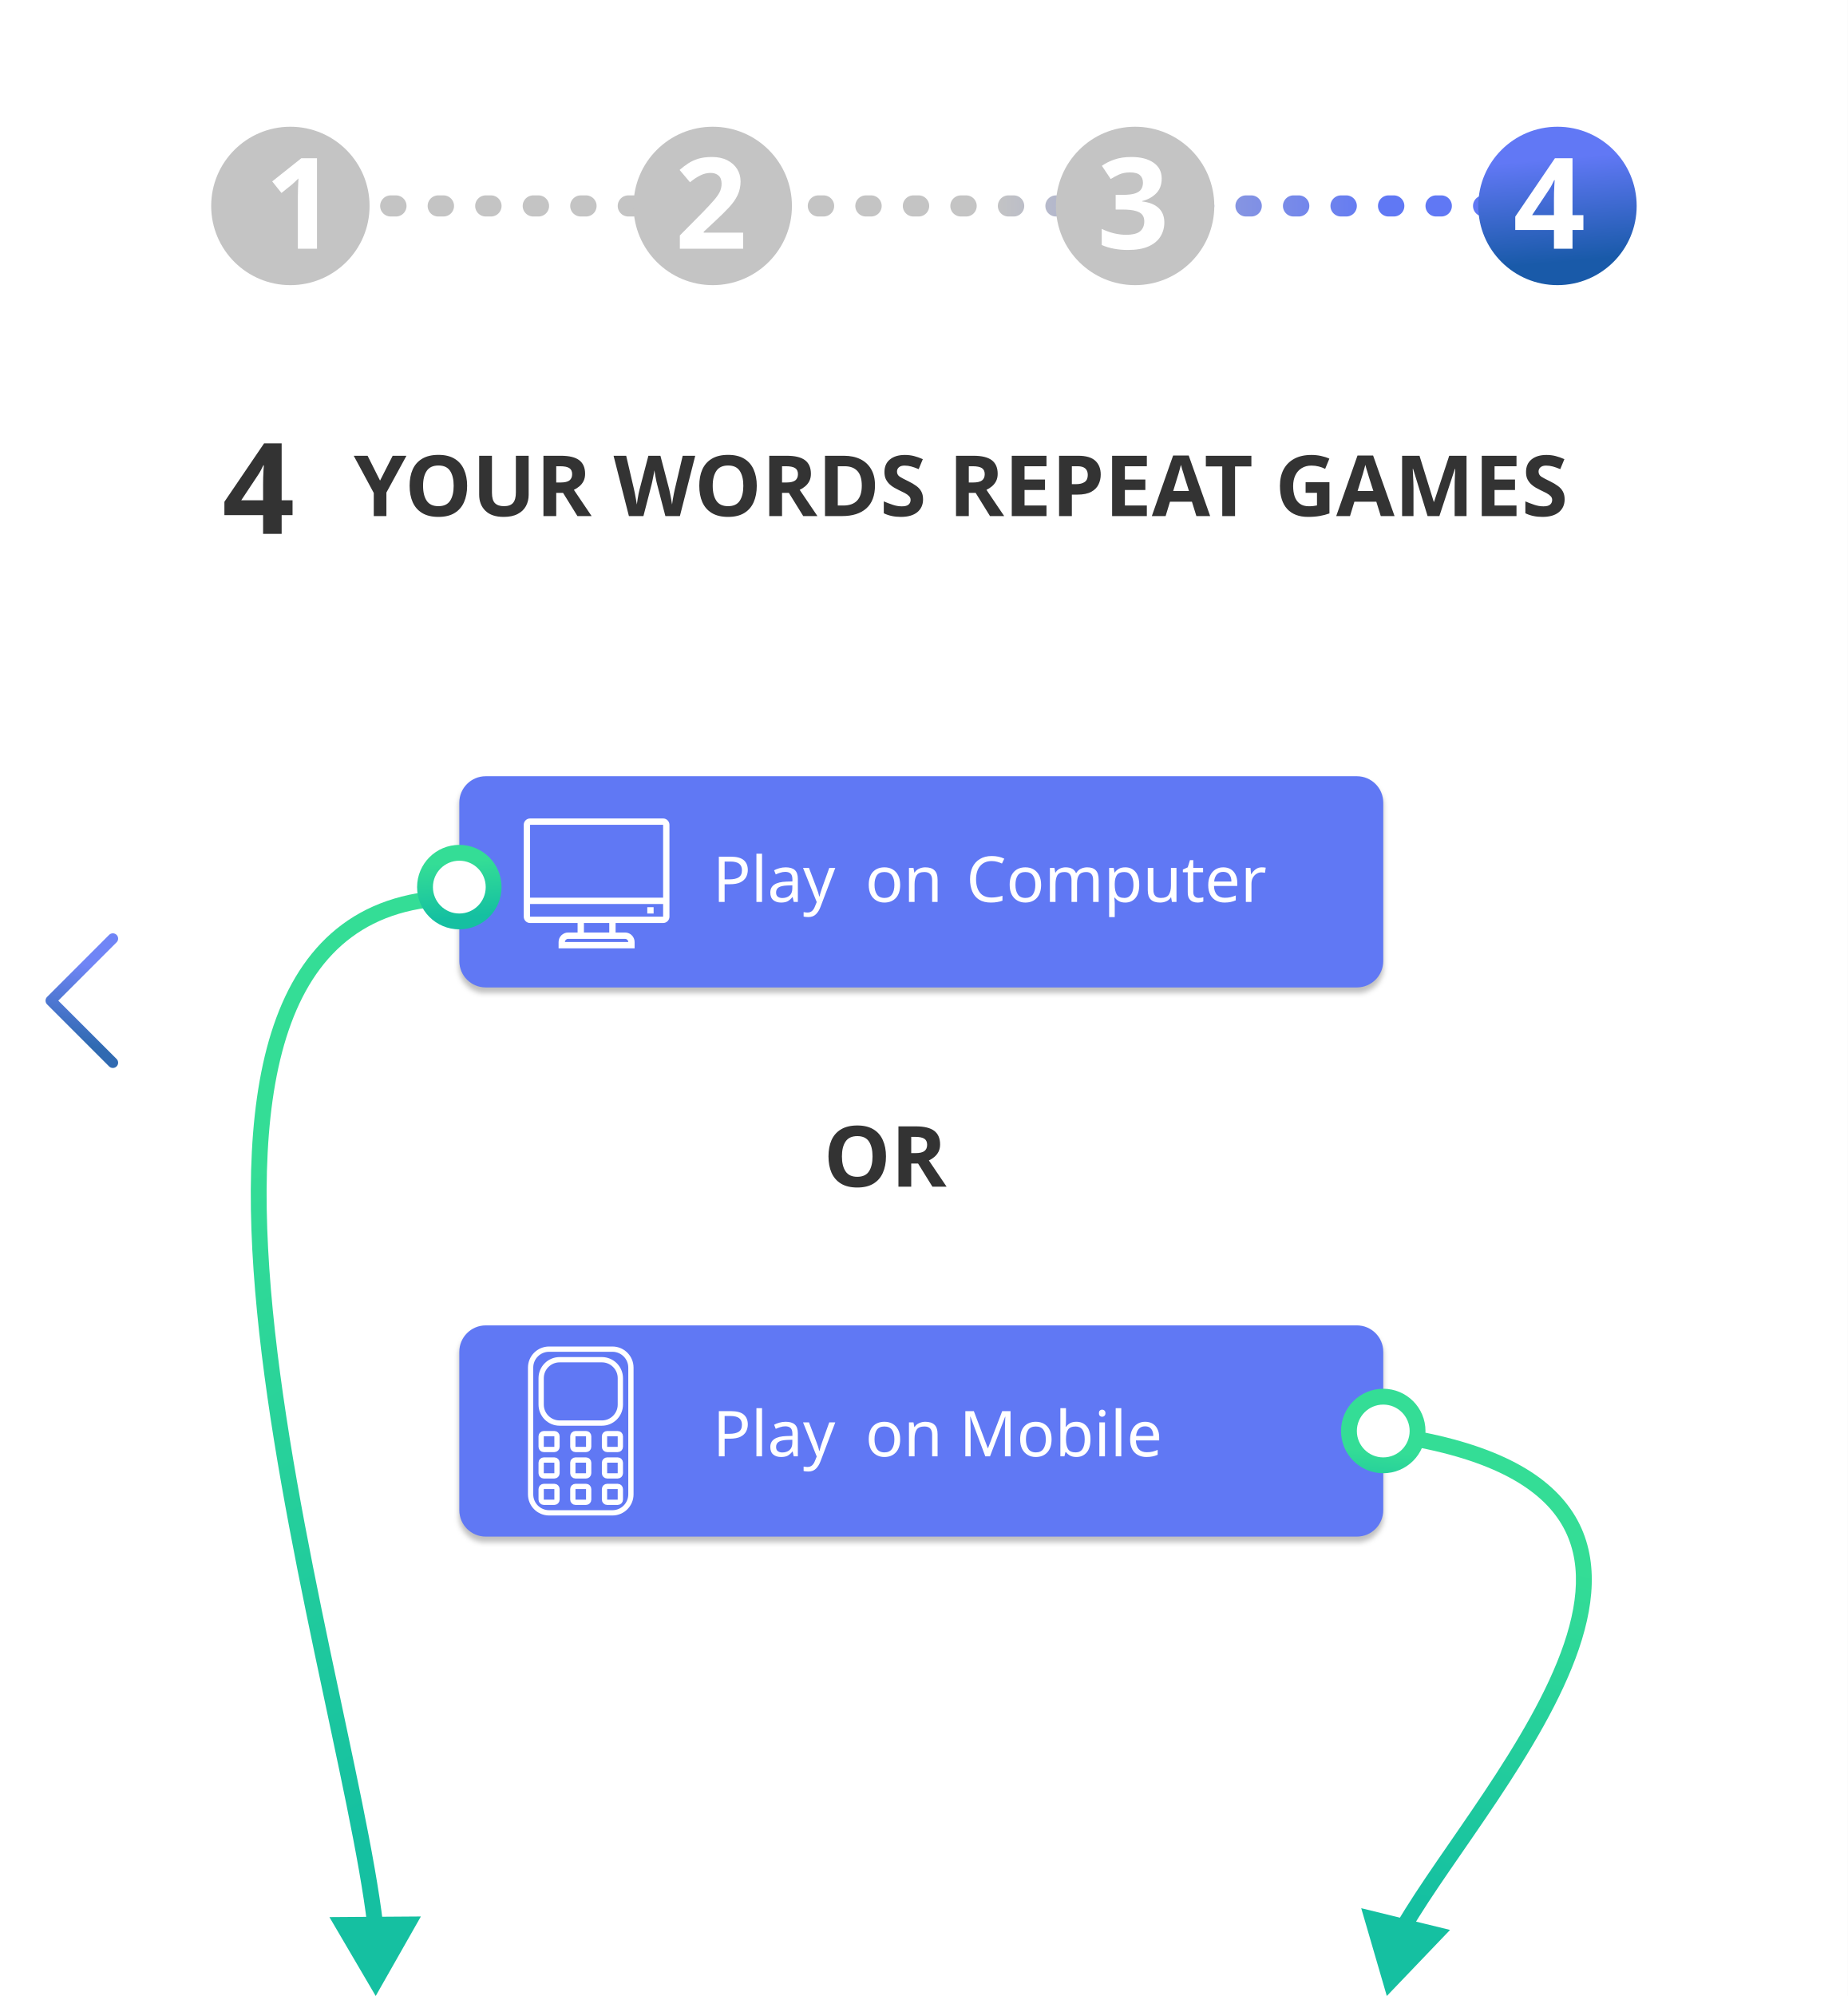
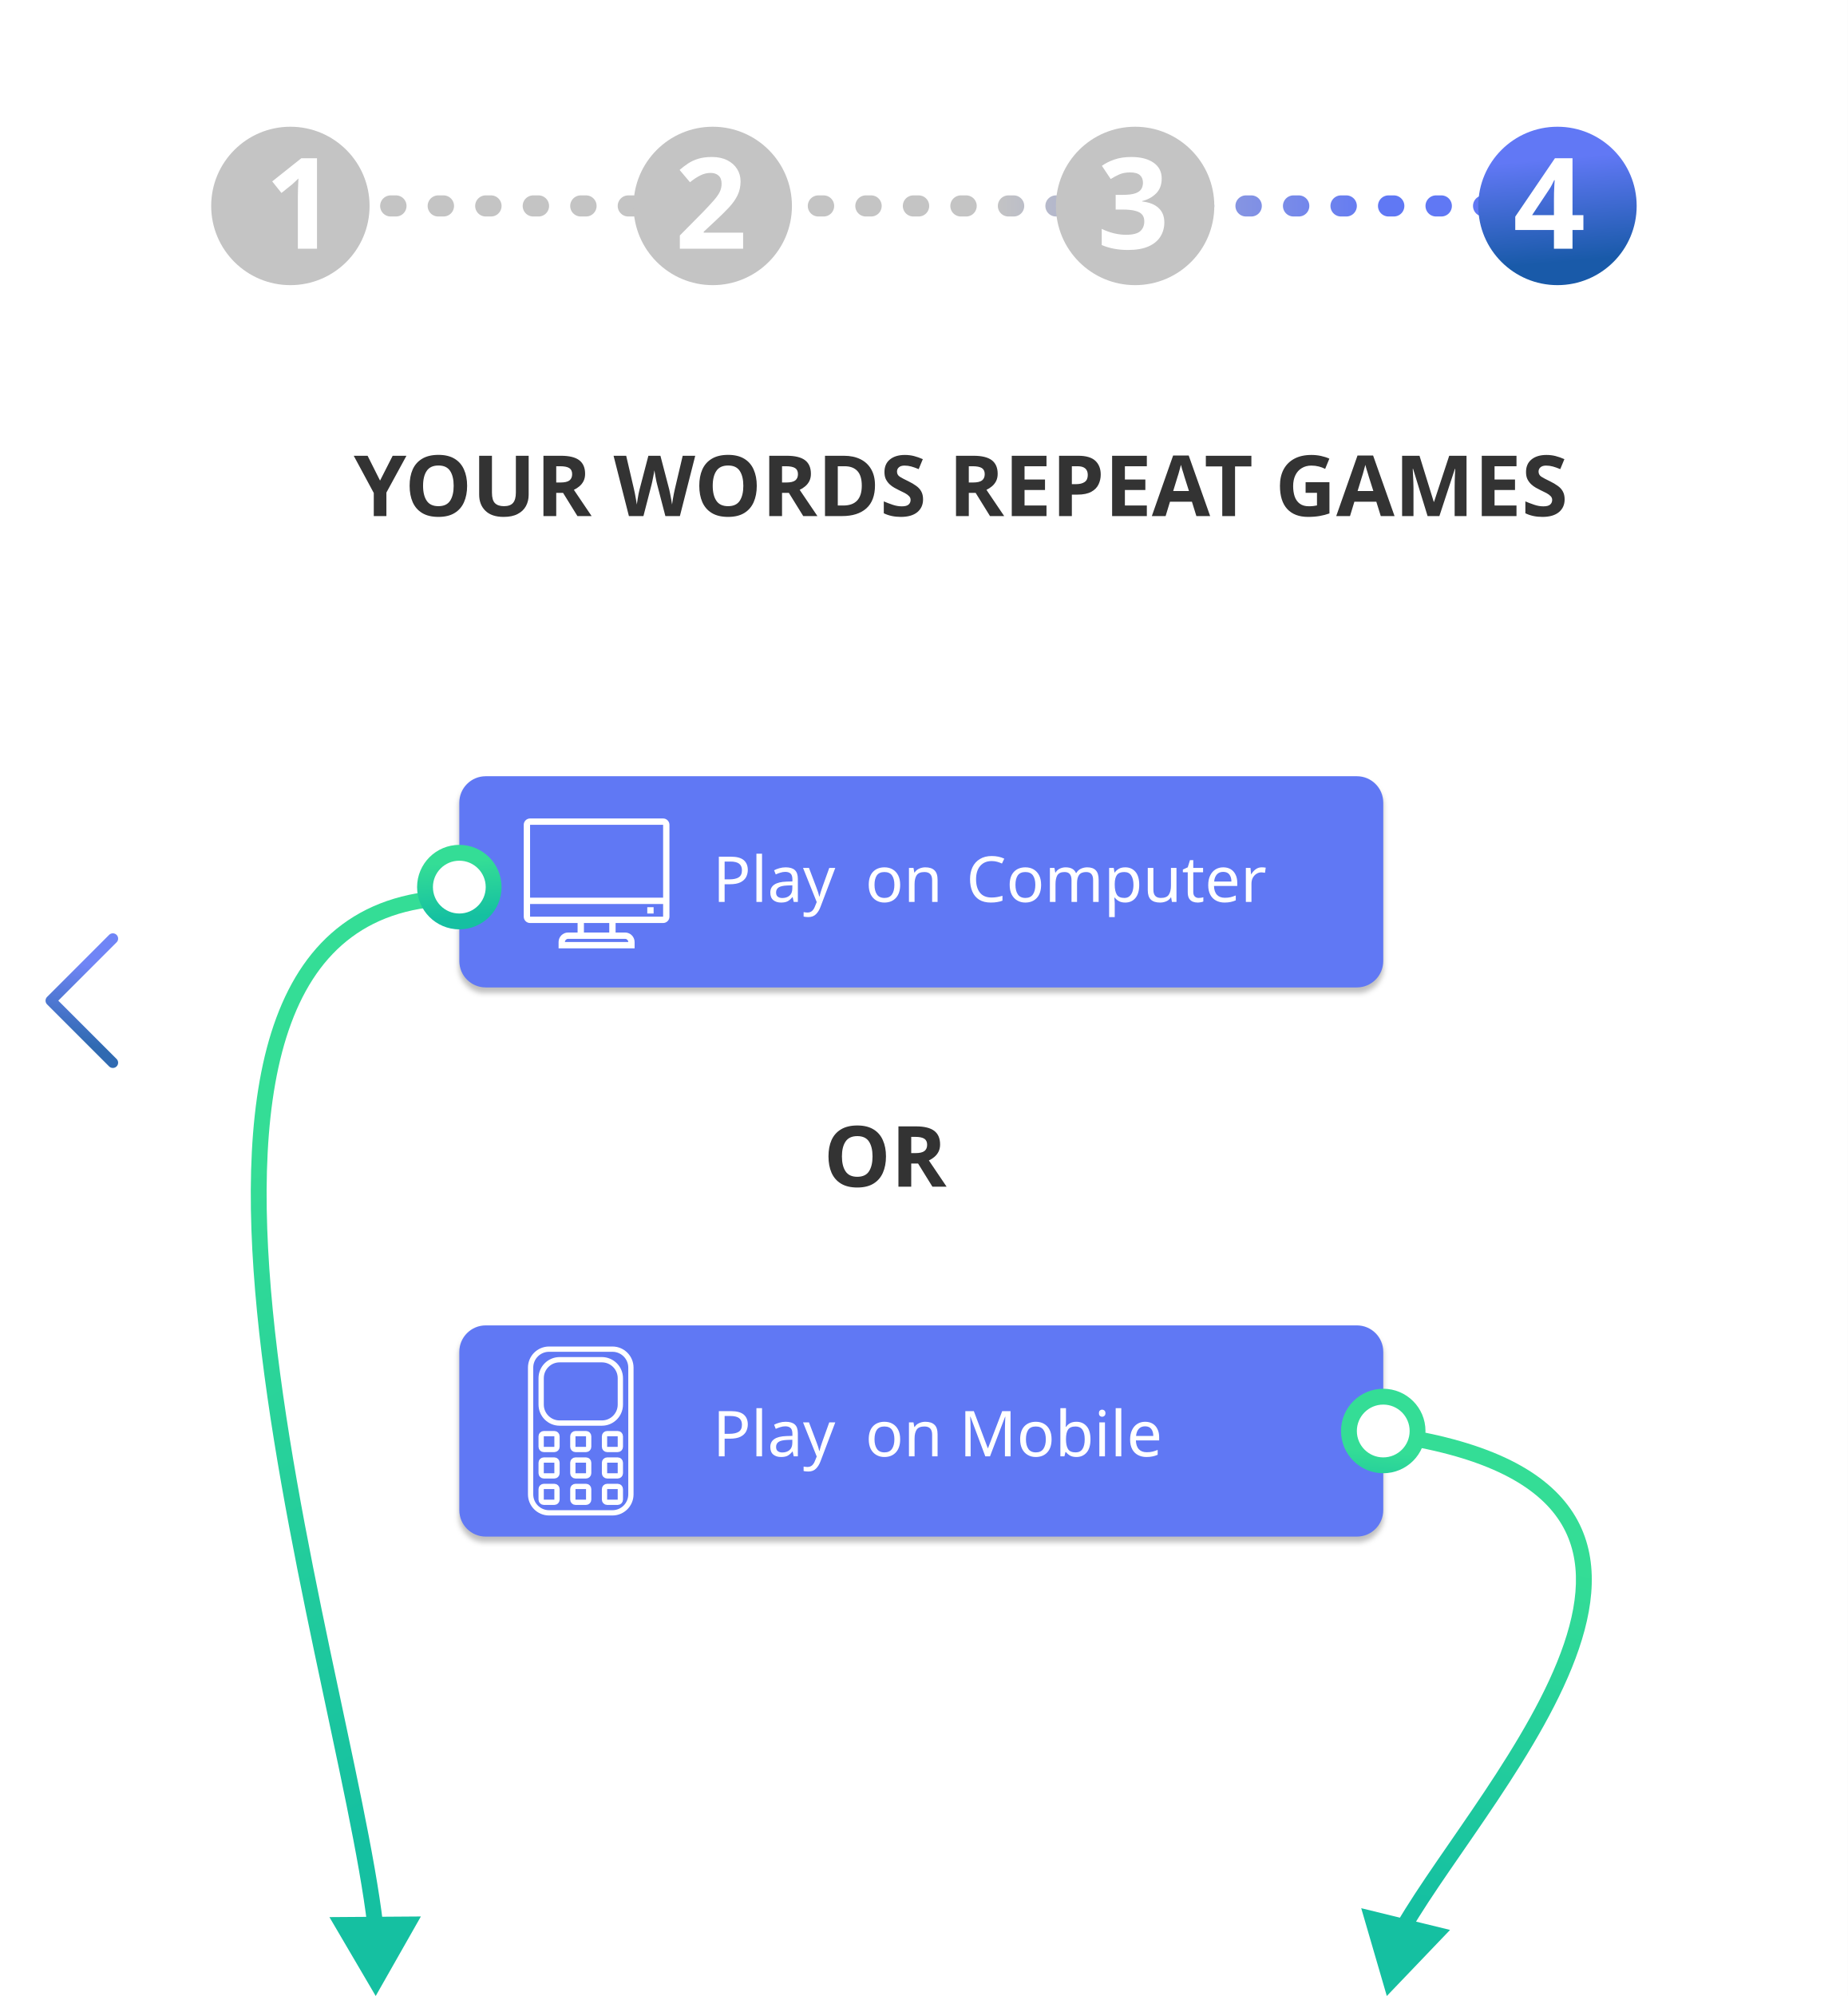
<svg xmlns="http://www.w3.org/2000/svg" width="350" height="378" viewBox="0 0 350 378" fill="none">
  <g clip-path="url(#clip0)">
    <rect width="350" height="378" fill="white" />
    <text fill="#333333" xml:space="preserve" style="white-space: pre" font-family="Montserrat" font-size="16" font-weight="bold" letter-spacing="0em">
      <tspan x="67" y="97.736">YOUR WORDS REPEAT GAMES</tspan>
    </text>
    <text fill="#333333" xml:space="preserve" style="white-space: pre" font-family="Montserrat" font-size="24" font-weight="800" letter-spacing="0em">
-       <tspan x="42.098" y="101.104">4</tspan>
+       <tspan visibility="hidden" x="42.098" y="101.104">4</tspan>
    </text>
    <path d="M47 39H295" stroke="url(#paint0_linear)" stroke-width="4" stroke-linecap="round" stroke-dasharray="1 8" />
    <circle id="stepA" cursor="pointer" cx="55" cy="39" r="15" fill="#C4C4C4" />
    <circle id="stepB" cursor="pointer" cx="135" cy="39" r="15" fill="#C4C4C4" />
    <circle id="stepC" cursor="pointer" cx="215" cy="39" r="15" fill="#C4C4C4" />
    <text id="stepAText" cursor="pointer" fill="white" user-select="none" xml:space="preserve" style="white-space: pre" font-family="Montserrat" font-size="24" font-weight="800" letter-spacing="0em">
      <tspan x="50.137" y="47.104">1</tspan>
    </text>
    <text id="stepBText" cursor="pointer" fill="white" user-select="none" xml:space="preserve" style="white-space: pre" font-family="Montserrat" font-size="24" font-weight="800" letter-spacing="0em">
      <tspan x="127.816" y="47.104">2</tspan>
    </text>
    <text id="stepCText" cursor="pointer" fill="white" user-select="none" xml:space="preserve" style="white-space: pre" font-family="Montserrat" font-size="24" font-weight="800" letter-spacing="0em">
      <tspan x="207.77" y="47.104">3</tspan>
    </text>
    <circle id="stepD" cursor="pointer" cx="295" cy="39" r="15" fill="url(#paint1_linear)" />
    <text id="stepDText" cursor="pointer" fill="white" user-select="none" xml:space="preserve" style="white-space: pre" font-family="Montserrat" font-size="24" font-weight="800" letter-spacing="0em">
      <tspan x="286.598" y="47.104">4</tspan>
    </text>
    <g filter="url(#filter0_d)">
      <rect x="87" y="251" width="175" height="40" rx="5" fill="#6078F4" />
    </g>
    <g filter="url(#filter1_d)">
      <rect x="87" y="147" width="175" height="40" rx="5" fill="#6078F4" />
    </g>
    <path d="M100.4 155C99.739 155 99.2 155.539 99.2 156.2V173.6C99.2 174.261 99.739 174.8 100.4 174.8H109.4V176.6H107.6C106.609 176.6 105.8 177.409 105.8 178.4V179.6H120.2V178.4C120.2 177.409 119.391 176.6 118.4 176.6H116.6V174.8H125.6C126.261 174.8 126.8 174.261 126.8 173.6V156.2C126.8 155.539 126.261 155 125.6 155H100.4ZM100.4 156.2H125.6V173.6H100.4V171.2H125.6V170H100.4V156.2ZM122.6 171.8V173H123.8V171.8H122.6ZM110.6 174.8H115.4V176.6H110.6V174.8ZM107.6 177.8H118.4C118.73 177.8 119 178.07 119 178.4H107C107 178.07 107.27 177.8 107.6 177.8V177.8Z" fill="white" />
    <text fill="#333333" xml:space="preserve" style="white-space: pre" font-family="Montserrat" font-size="16" font-weight="bold" letter-spacing="0em">
      <tspan x="156" y="224.736">OR</tspan>
    </text>
    <path d="M71.161 378L79.717 362.94L62.397 363.06L71.161 378ZM72.557 364.33C71.045 351.598 66.832 333.015 62.515 312.468C58.185 291.865 53.729 269.203 51.671 248.14C49.609 227.032 49.98 207.748 55.145 193.8C57.716 186.855 61.449 181.306 66.595 177.488C71.732 173.677 78.397 171.5 87 171.5V168.5C77.868 168.5 70.546 170.821 64.808 175.078C59.079 179.329 55.048 185.419 52.331 192.758C46.919 207.377 46.614 227.235 48.685 248.432C50.761 269.673 55.248 292.477 59.579 313.085C63.921 333.75 68.087 352.126 69.578 364.684L72.557 364.33Z" fill="url(#paint2_linear)" />
    <circle cx="87" cy="168" r="6.5" fill="white" stroke="url(#paint3_linear)" stroke-width="3" />
    <path d="M262.676 378L257.828 361.372L274.652 365.487L262.676 378ZM264.587 364.132C268.588 357.25 275.028 348.507 281.113 339.373C287.258 330.15 293.113 320.434 296.217 311.314C299.325 302.187 299.571 293.986 295.006 287.475C290.402 280.907 280.599 275.605 262.47 273.087L262.883 270.116C281.284 272.672 292.134 278.151 297.463 285.753C302.833 293.413 302.294 302.774 299.057 312.281C295.818 321.798 289.769 331.791 283.61 341.036C277.391 350.37 271.126 358.853 267.181 365.639L264.587 364.132Z" fill="url(#paint4_linear)" />
    <circle r="6.5" transform="matrix(-1 0 0 1 262 271)" fill="white" stroke="url(#paint5_linear)" stroke-width="3" />
    <text fill="white" xml:space="preserve" style="white-space: pre" font-family="Montserrat" font-size="12" font-weight="500" letter-spacing="0em">
      <tspan x="179.777" y="170.802"> </tspan>
    </text>
    <text fill="white" xml:space="preserve" style="white-space: pre" font-family="Montserrat" font-size="12" font-weight="500" letter-spacing="0em">
      <tspan x="160.77" y="170.802"> on</tspan>
    </text>
    <text fill="white" xml:space="preserve" style="white-space: pre" font-family="Montserrat" font-size="12" font-weight="500" letter-spacing="0em">
      <tspan x="183" y="170.802">Computer</tspan>
    </text>
    <text fill="white" xml:space="preserve" style="white-space: pre" font-family="Montserrat" font-size="12" font-weight="500" letter-spacing="0em">
      <tspan x="135" y="170.802">Play</tspan>
    </text>
    <text fill="white" xml:space="preserve" style="white-space: pre" font-family="Montserrat" font-size="12" font-weight="500" letter-spacing="0em">
      <tspan x="160.77" y="275.802"> on Mobile</tspan>
    </text>
    <text fill="white" xml:space="preserve" style="white-space: pre" font-family="Montserrat" font-size="12" font-weight="500" letter-spacing="0em">
      <tspan x="135" y="275.802">Play</tspan>
    </text>
    <rect x="100.5" y="255.5" width="19" height="31" rx="3.5" stroke="white" />
    <rect x="102.5" y="257.5" width="15" height="12" rx="3.5" stroke="white" />
    <rect x="102.5" y="271.5" width="3" height="3" rx="0.5" stroke="white" />
    <rect x="102.5" y="276.5" width="3" height="3" rx="0.5" stroke="white" />
    <rect x="102.5" y="281.5" width="3" height="3" rx="0.5" stroke="white" />
    <rect x="114.5" y="271.5" width="3" height="3" rx="0.5" stroke="white" />
    <rect x="114.5" y="276.5" width="3" height="3" rx="0.5" stroke="white" />
    <rect x="114.5" y="281.5" width="3" height="3" rx="0.5" stroke="white" />
    <rect x="108.5" y="271.5" width="3" height="3" rx="0.5" stroke="white" />
    <rect x="108.5" y="276.5" width="3" height="3" rx="0.5" stroke="white" />
    <rect x="108.5" y="281.5" width="3" height="3" rx="0.5" stroke="white" />
    <path id="right-arrow" cursor="pointer" visibility="hidden" d="M328.625 201.25L340.375 189.5L328.625 177.75" stroke="url(#paint6_linear)" stroke-width="2" stroke-linecap="round" stroke-linejoin="round" />
    <path id="left-arrow" cursor="pointer" d="M21.375 201.25L9.625 189.5L21.375 177.75" stroke="url(#paint7_linear)" stroke-width="2" stroke-linecap="round" stroke-linejoin="round" />
    <circle id="right-arrow-circle" visibility="hidden" cursor="pointer" fill="white" opacity="0.1" cx="330" cy="190" r="20" />
    <circle id="left-arrow-circle" cursor="pointer" fill="white" opacity="0.1" cx="20" cy="190" r="20" />
  </g>
  <defs>
    <filter id="filter0_d" x="86" y="251" width="177" height="42" filterUnits="userSpaceOnUse" color-interpolation-filters="sRGB">
      <feFlood flood-opacity="0" result="BackgroundImageFix" />
      <feColorMatrix in="SourceAlpha" type="matrix" values="0 0 0 0 0 0 0 0 0 0 0 0 0 0 0 0 0 0 127 0" />
      <feOffset dy="1" />
      <feGaussianBlur stdDeviation="0.5" />
      <feColorMatrix type="matrix" values="0 0 0 0 0 0 0 0 0 0 0 0 0 0 0 0 0 0 0.25 0" />
      <feBlend mode="normal" in2="BackgroundImageFix" result="effect1_dropShadow" />
      <feBlend mode="normal" in="SourceGraphic" in2="effect1_dropShadow" result="shape" />
    </filter>
    <filter id="filter1_d" x="86" y="147" width="177" height="42" filterUnits="userSpaceOnUse" color-interpolation-filters="sRGB">
      <feFlood flood-opacity="0" result="BackgroundImageFix" />
      <feColorMatrix in="SourceAlpha" type="matrix" values="0 0 0 0 0 0 0 0 0 0 0 0 0 0 0 0 0 0 127 0" />
      <feOffset dy="1" />
      <feGaussianBlur stdDeviation="0.5" />
      <feColorMatrix type="matrix" values="0 0 0 0 0 0 0 0 0 0 0 0 0 0 0 0 0 0 0.25 0" />
      <feBlend mode="normal" in2="BackgroundImageFix" result="effect1_dropShadow" />
      <feBlend mode="normal" in="SourceGraphic" in2="effect1_dropShadow" result="shape" />
    </filter>
    <linearGradient id="paint0_linear" x1="111.818" y1="39" x2="295" y2="39" gradientUnits="userSpaceOnUse">
      <stop offset="0.417" stop-color="#C4C4C4" />
      <stop offset="0.818" stop-color="#6078F4" />
      <stop offset="1" stop-color="#6078F4" />
    </linearGradient>
    <linearGradient id="paint1_linear" x1="288.684" y1="30.546" x2="290.373" y2="50.104" gradientUnits="userSpaceOnUse">
      <stop stop-color="#6178F5" />
      <stop offset="1" stop-color="#195AA9" />
    </linearGradient>
    <linearGradient id="paint2_linear" x1="60" y1="215.382" x2="112.787" y2="327.046" gradientUnits="userSpaceOnUse">
      <stop stop-color="#34DD96" />
      <stop offset="1" stop-color="#15C0A1" />
    </linearGradient>
    <linearGradient id="paint3_linear" x1="83.631" y1="163.491" x2="84.532" y2="173.922" gradientUnits="userSpaceOnUse">
      <stop stop-color="#34DD96" />
      <stop offset="1" stop-color="#15C0A1" />
    </linearGradient>
    <linearGradient id="paint4_linear" x1="288.957" y1="294.816" x2="273.047" y2="360.868" gradientUnits="userSpaceOnUse">
      <stop stop-color="#34DD96" />
      <stop offset="1" stop-color="#15C0A1" />
    </linearGradient>
    <linearGradient id="paint5_linear" x1="4.632" y1="3.491" x2="5.532" y2="13.922" gradientUnits="userSpaceOnUse">
      <stop stop-color="#34DD96" />
      <stop offset="1" stop-color="#15C0A1" />
    </linearGradient>
    <linearGradient id="paint6_linear" x1="332.026" y1="182.877" x2="334.615" y2="197.865" gradientUnits="userSpaceOnUse">
      <stop stop-color="#6178F5" />
      <stop offset="1" stop-color="#195AA9" />
    </linearGradient>
    <linearGradient id="paint7_linear" x1="17.974" y1="182.877" x2="15.385" y2="197.865" gradientUnits="userSpaceOnUse">
      <stop stop-color="#6178F5" />
      <stop offset="1" stop-color="#195AA9" />
    </linearGradient>
    <clipPath id="clip0">
      <rect width="350" height="378" fill="white" />
    </clipPath>
  </defs>
</svg>
